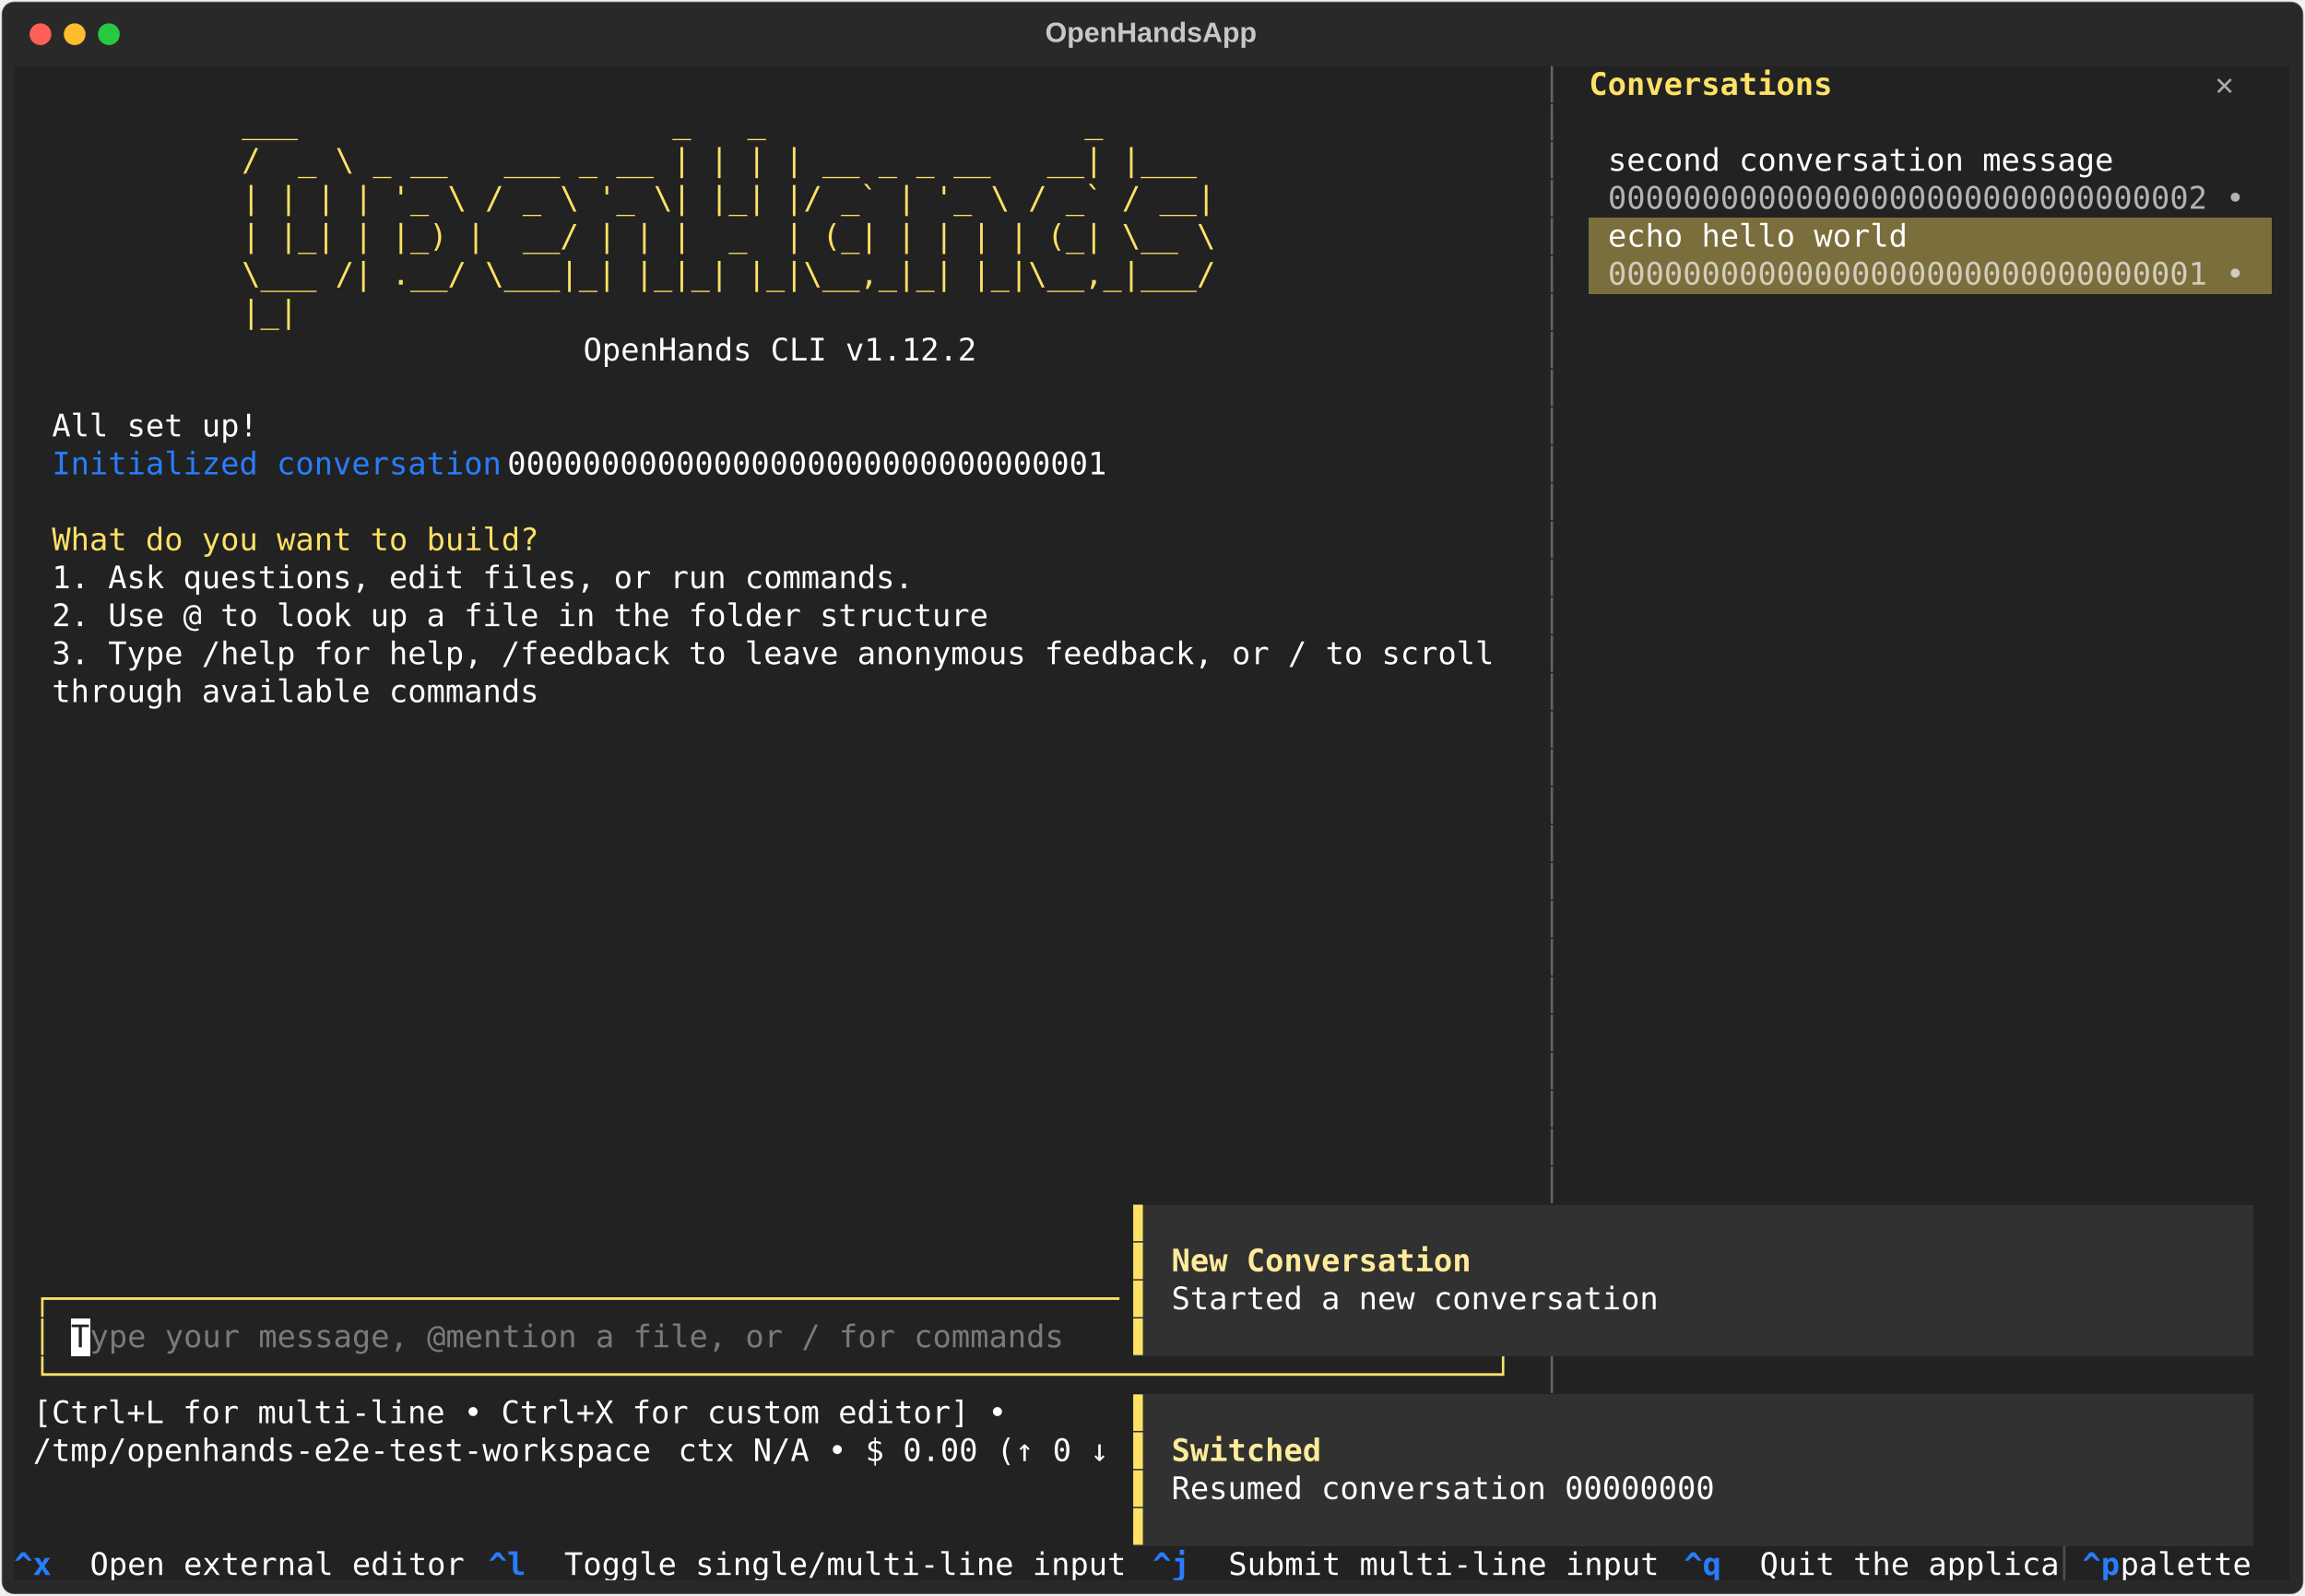
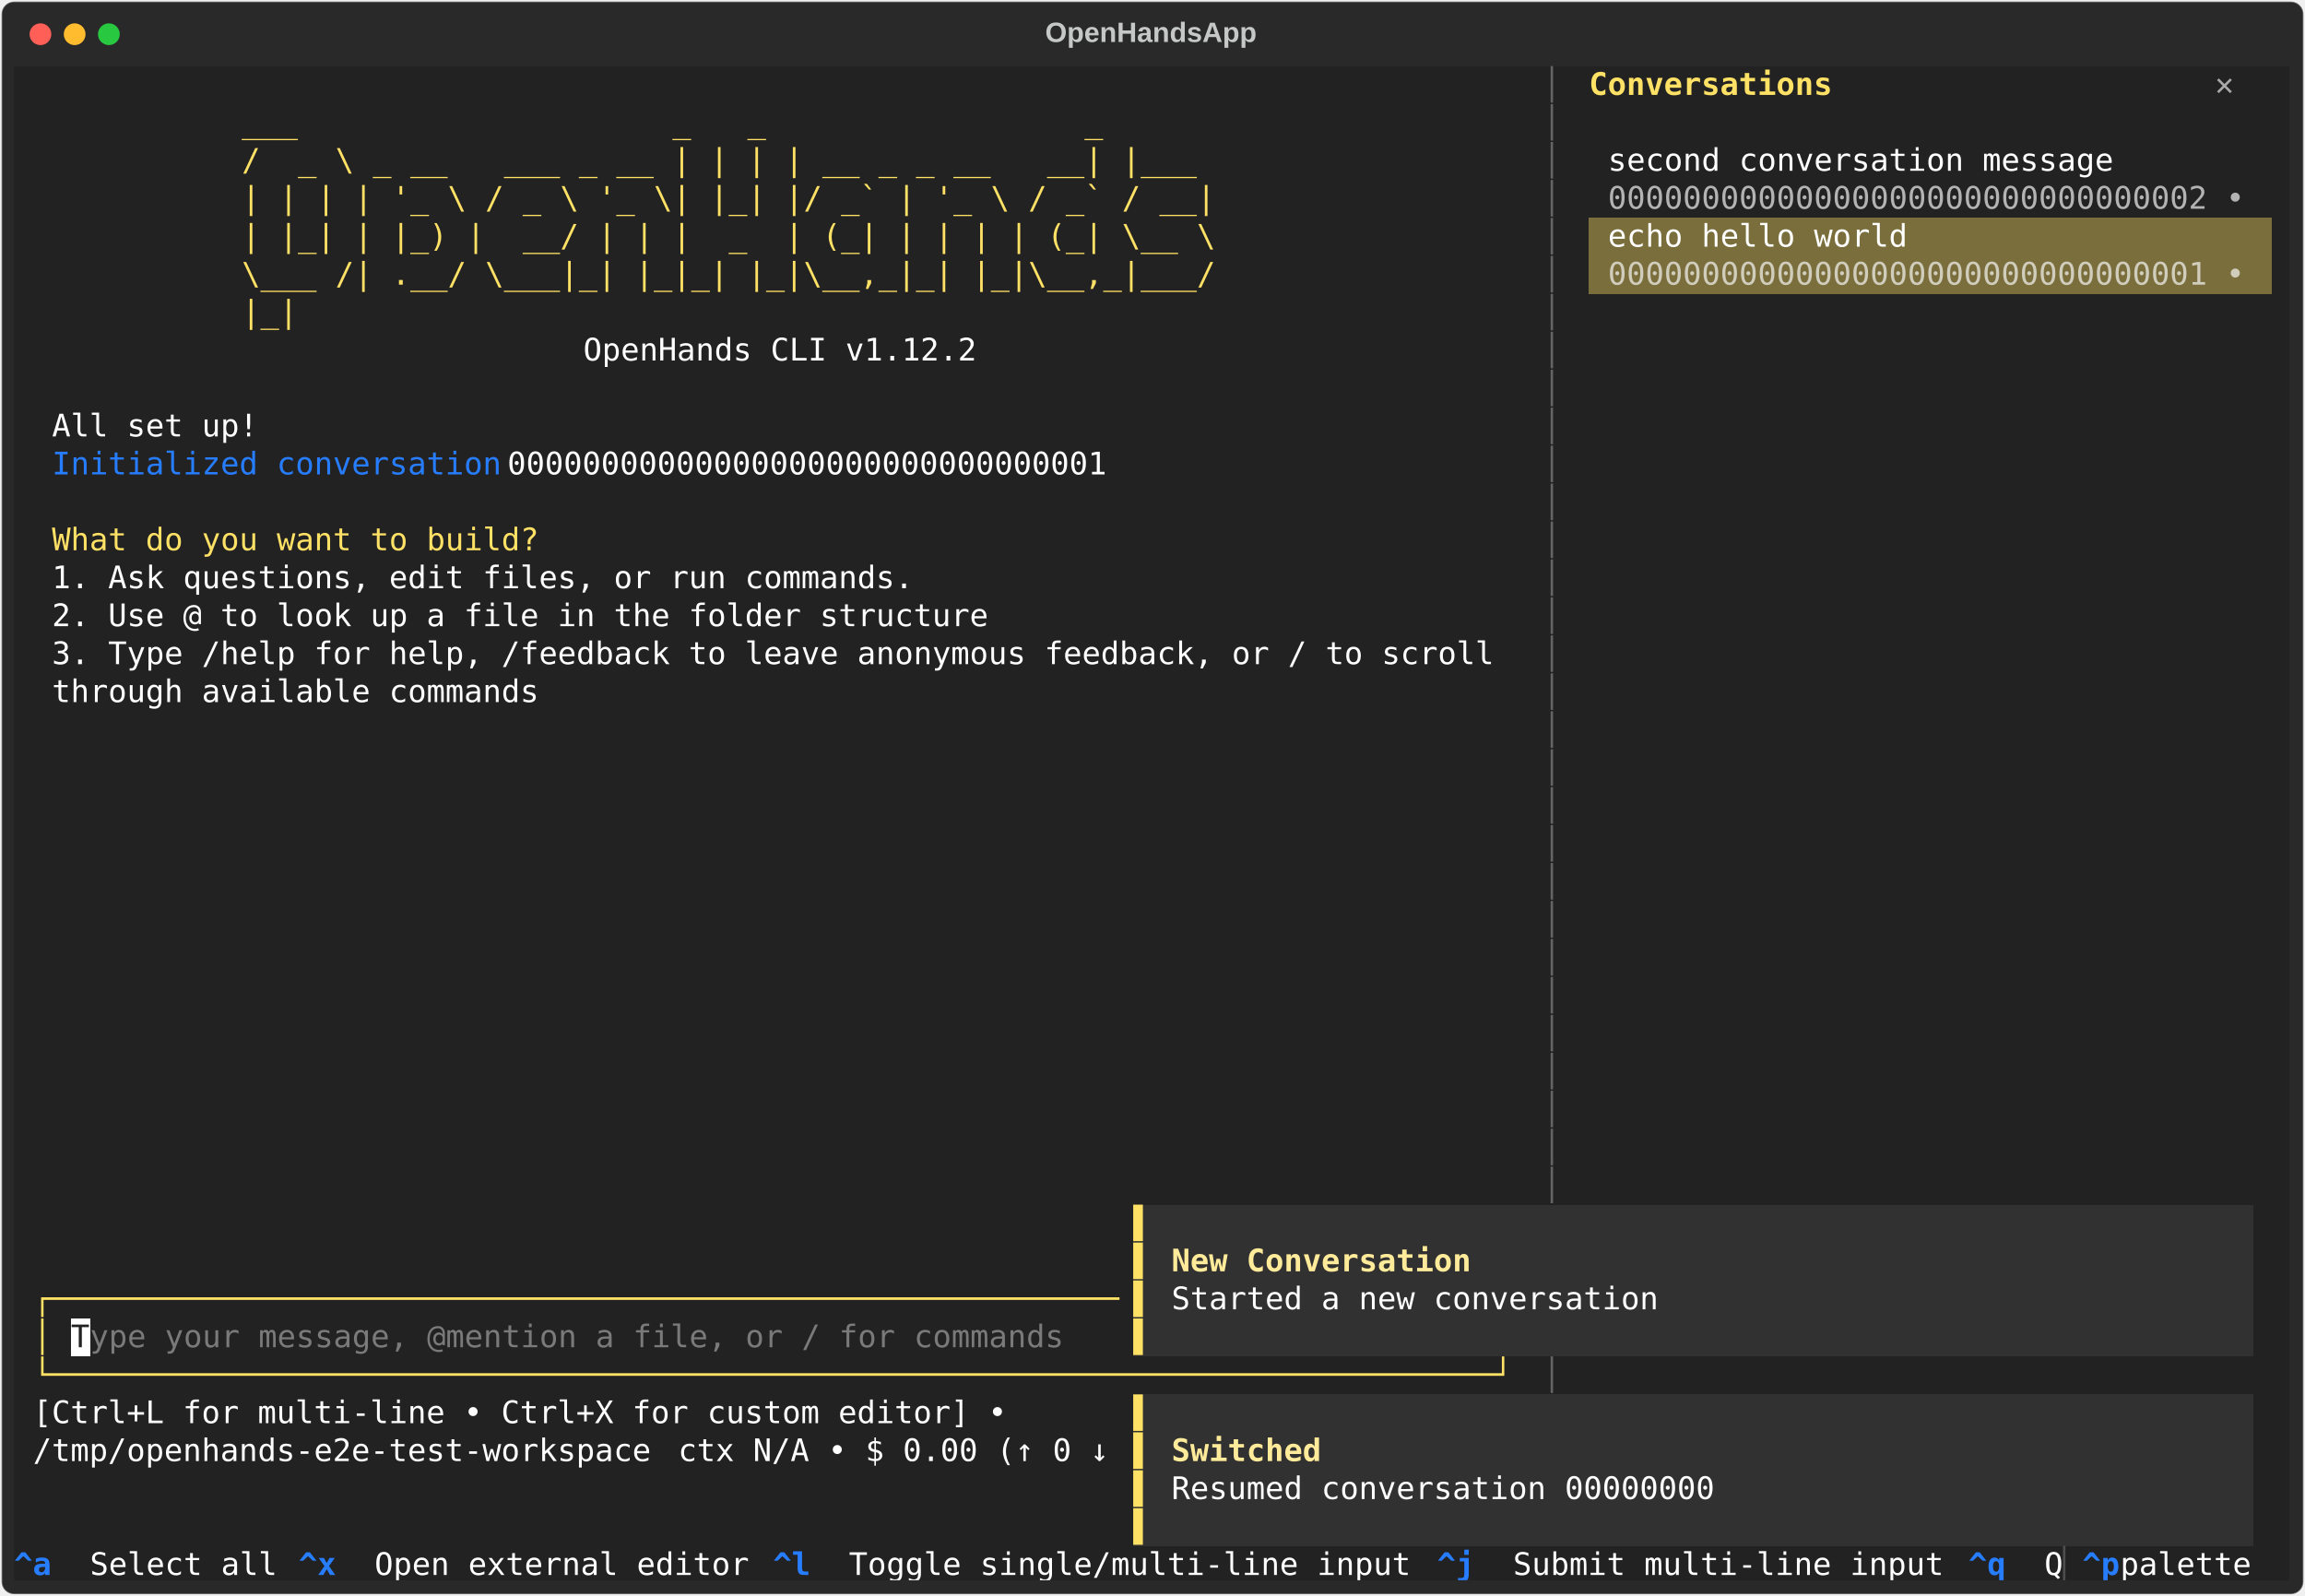
<svg xmlns="http://www.w3.org/2000/svg" class="rich-terminal" viewBox="0 0 1482 1026.0">
  <style>

    @font-face {
        font-family: "Fira Code";
        src: local("FiraCode-Regular"),
                url("https://cdnjs.cloudflare.com/ajax/libs/firacode/6.2.0/woff2/FiraCode-Regular.woff2") format("woff2"),
                url("https://cdnjs.cloudflare.com/ajax/libs/firacode/6.2.0/woff/FiraCode-Regular.woff") format("woff");
        font-style: normal;
        font-weight: 400;
    }
    @font-face {
        font-family: "Fira Code";
        src: local("FiraCode-Bold"),
                url("https://cdnjs.cloudflare.com/ajax/libs/firacode/6.2.0/woff2/FiraCode-Bold.woff2") format("woff2"),
                url("https://cdnjs.cloudflare.com/ajax/libs/firacode/6.2.0/woff/FiraCode-Bold.woff") format("woff");
        font-style: bold;
        font-weight: 700;
    }

    .terminal-matrix {
        font-family: Fira Code, monospace;
        font-size: 20px;
        line-height: 24.4px;
        font-variant-east-asian: full-width;
    }

    .terminal-title {
        font-size: 18px;
        font-weight: bold;
        font-family: arial;
    }

    .terminal-r1 { fill: #c5c8c6 }
.terminal-r2 { fill: #646464 }
.terminal-r3 { fill: #fee165;font-weight: bold }
.terminal-r4 { fill: #aaaaaa;font-weight: bold }
.terminal-r5 { fill: #ffe165 }
.terminal-r6 { fill: #ffffff }
.terminal-r7 { fill: #b3b3b3 }
.terminal-r8 { fill: #d1cdbc }
.terminal-r9 { fill: #277dff }
.terminal-r10 { fill: #fee165 }
.terminal-r11 { fill: #ffeb99;font-weight: bold }
.terminal-r12 { fill: #222222 }
.terminal-r13 { fill: #7a7a7a }
.terminal-r14 { fill: #277dff;font-weight: bold }
.terminal-r15 { fill: #4e4e4e }
    </style>
  <defs>
    <clipPath id="terminal-clip-terminal">
      <rect x="0" y="0" width="1463.0" height="975.0" />
    </clipPath>
    <clipPath id="terminal-line-0">
      <rect x="0" y="1.5" width="1464" height="24.65" />
    </clipPath>
    <clipPath id="terminal-line-1">
      <rect x="0" y="25.9" width="1464" height="24.65" />
    </clipPath>
    <clipPath id="terminal-line-2">
      <rect x="0" y="50.3" width="1464" height="24.65" />
    </clipPath>
    <clipPath id="terminal-line-3">
      <rect x="0" y="74.7" width="1464" height="24.65" />
    </clipPath>
    <clipPath id="terminal-line-4">
      <rect x="0" y="99.1" width="1464" height="24.65" />
    </clipPath>
    <clipPath id="terminal-line-5">
      <rect x="0" y="123.5" width="1464" height="24.65" />
    </clipPath>
    <clipPath id="terminal-line-6">
      <rect x="0" y="147.9" width="1464" height="24.65" />
    </clipPath>
    <clipPath id="terminal-line-7">
      <rect x="0" y="172.3" width="1464" height="24.65" />
    </clipPath>
    <clipPath id="terminal-line-8">
      <rect x="0" y="196.7" width="1464" height="24.65" />
    </clipPath>
    <clipPath id="terminal-line-9">
      <rect x="0" y="221.1" width="1464" height="24.65" />
    </clipPath>
    <clipPath id="terminal-line-10">
      <rect x="0" y="245.5" width="1464" height="24.65" />
    </clipPath>
    <clipPath id="terminal-line-11">
      <rect x="0" y="269.9" width="1464" height="24.65" />
    </clipPath>
    <clipPath id="terminal-line-12">
      <rect x="0" y="294.3" width="1464" height="24.65" />
    </clipPath>
    <clipPath id="terminal-line-13">
      <rect x="0" y="318.7" width="1464" height="24.65" />
    </clipPath>
    <clipPath id="terminal-line-14">
      <rect x="0" y="343.1" width="1464" height="24.65" />
    </clipPath>
    <clipPath id="terminal-line-15">
      <rect x="0" y="367.5" width="1464" height="24.65" />
    </clipPath>
    <clipPath id="terminal-line-16">
      <rect x="0" y="391.9" width="1464" height="24.65" />
    </clipPath>
    <clipPath id="terminal-line-17">
      <rect x="0" y="416.3" width="1464" height="24.65" />
    </clipPath>
    <clipPath id="terminal-line-18">
      <rect x="0" y="440.7" width="1464" height="24.65" />
    </clipPath>
    <clipPath id="terminal-line-19">
      <rect x="0" y="465.1" width="1464" height="24.65" />
    </clipPath>
    <clipPath id="terminal-line-20">
      <rect x="0" y="489.5" width="1464" height="24.65" />
    </clipPath>
    <clipPath id="terminal-line-21">
      <rect x="0" y="513.9" width="1464" height="24.65" />
    </clipPath>
    <clipPath id="terminal-line-22">
      <rect x="0" y="538.3" width="1464" height="24.65" />
    </clipPath>
    <clipPath id="terminal-line-23">
      <rect x="0" y="562.7" width="1464" height="24.65" />
    </clipPath>
    <clipPath id="terminal-line-24">
      <rect x="0" y="587.1" width="1464" height="24.65" />
    </clipPath>
    <clipPath id="terminal-line-25">
      <rect x="0" y="611.5" width="1464" height="24.65" />
    </clipPath>
    <clipPath id="terminal-line-26">
      <rect x="0" y="635.9" width="1464" height="24.65" />
    </clipPath>
    <clipPath id="terminal-line-27">
      <rect x="0" y="660.3" width="1464" height="24.65" />
    </clipPath>
    <clipPath id="terminal-line-28">
      <rect x="0" y="684.7" width="1464" height="24.65" />
    </clipPath>
    <clipPath id="terminal-line-29">
      <rect x="0" y="709.1" width="1464" height="24.65" />
    </clipPath>
    <clipPath id="terminal-line-30">
      <rect x="0" y="733.5" width="1464" height="24.65" />
    </clipPath>
    <clipPath id="terminal-line-31">
      <rect x="0" y="757.9" width="1464" height="24.65" />
    </clipPath>
    <clipPath id="terminal-line-32">
      <rect x="0" y="782.3" width="1464" height="24.65" />
    </clipPath>
    <clipPath id="terminal-line-33">
      <rect x="0" y="806.7" width="1464" height="24.65" />
    </clipPath>
    <clipPath id="terminal-line-34">
      <rect x="0" y="831.1" width="1464" height="24.65" />
    </clipPath>
    <clipPath id="terminal-line-35">
      <rect x="0" y="855.5" width="1464" height="24.65" />
    </clipPath>
    <clipPath id="terminal-line-36">
      <rect x="0" y="879.9" width="1464" height="24.65" />
    </clipPath>
    <clipPath id="terminal-line-37">
      <rect x="0" y="904.3" width="1464" height="24.65" />
    </clipPath>
    <clipPath id="terminal-line-38">
      <rect x="0" y="928.7" width="1464" height="24.65" />
    </clipPath>
  </defs>
  <rect fill="#292929" stroke="rgba(255,255,255,0.35)" stroke-width="1" x="1" y="1" width="1480" height="1024" rx="8" />
  <text class="terminal-title" fill="#c5c8c6" text-anchor="middle" x="740" y="27">OpenHandsApp</text>
  <g transform="translate(26,22)">
    <circle cx="0" cy="0" r="7" fill="#ff5f57" />
    <circle cx="22" cy="0" r="7" fill="#febc2e" />
    <circle cx="44" cy="0" r="7" fill="#28c840" />
  </g>
  <g transform="translate(9, 41)" clip-path="url(#terminal-clip-terminal)">
    <rect fill="#222222" x="0" y="1.5" width="988.2" height="24.65" shape-rendering="crispEdges" />
    <rect fill="#222222" x="988.2" y="1.5" width="12.2" height="24.65" shape-rendering="crispEdges" />
    <rect fill="#222222" x="1000.4" y="1.5" width="12.2" height="24.65" shape-rendering="crispEdges" />
    <rect fill="#222222" x="1012.6" y="1.5" width="158.6" height="24.65" shape-rendering="crispEdges" />
    <rect fill="#222222" x="1171.2" y="1.5" width="244" height="24.65" shape-rendering="crispEdges" />
    <rect fill="#222222" x="1415.2" y="1.5" width="36.6" height="24.65" shape-rendering="crispEdges" />
    <rect fill="#222222" x="1451.8" y="1.5" width="12.2" height="24.65" shape-rendering="crispEdges" />
    <rect fill="#222222" x="0" y="25.9" width="146.4" height="24.65" shape-rendering="crispEdges" />
    <rect fill="#222222" x="146.4" y="25.9" width="695.4" height="24.65" shape-rendering="crispEdges" />
    <rect fill="#222222" x="841.8" y="25.9" width="146.4" height="24.65" shape-rendering="crispEdges" />
    <rect fill="#222222" x="988.2" y="25.9" width="12.2" height="24.65" shape-rendering="crispEdges" />
    <rect fill="#222222" x="1000.4" y="25.9" width="463.6" height="24.65" shape-rendering="crispEdges" />
    <rect fill="#222222" x="0" y="50.3" width="146.4" height="24.65" shape-rendering="crispEdges" />
    <rect fill="#222222" x="146.4" y="50.3" width="695.4" height="24.65" shape-rendering="crispEdges" />
    <rect fill="#222222" x="841.8" y="50.3" width="146.4" height="24.65" shape-rendering="crispEdges" />
    <rect fill="#222222" x="988.2" y="50.3" width="12.2" height="24.65" shape-rendering="crispEdges" />
    <rect fill="#222222" x="1000.4" y="50.3" width="24.4" height="24.65" shape-rendering="crispEdges" />
    <rect fill="#222222" x="1024.8" y="50.3" width="329.4" height="24.65" shape-rendering="crispEdges" />
    <rect fill="#222222" x="1354.2" y="50.3" width="109.8" height="24.65" shape-rendering="crispEdges" />
    <rect fill="#222222" x="0" y="74.7" width="146.4" height="24.65" shape-rendering="crispEdges" />
    <rect fill="#222222" x="146.4" y="74.7" width="695.4" height="24.65" shape-rendering="crispEdges" />
    <rect fill="#222222" x="841.8" y="74.7" width="146.4" height="24.65" shape-rendering="crispEdges" />
    <rect fill="#222222" x="988.2" y="74.7" width="12.2" height="24.65" shape-rendering="crispEdges" />
    <rect fill="#222222" x="1000.4" y="74.7" width="24.4" height="24.65" shape-rendering="crispEdges" />
    <rect fill="#222222" x="1024.8" y="74.7" width="414.8" height="24.65" shape-rendering="crispEdges" />
    <rect fill="#222222" x="1439.6" y="74.7" width="24.4" height="24.65" shape-rendering="crispEdges" />
    <rect fill="#222222" x="0" y="99.1" width="146.4" height="24.65" shape-rendering="crispEdges" />
    <rect fill="#222222" x="146.4" y="99.1" width="695.4" height="24.65" shape-rendering="crispEdges" />
    <rect fill="#222222" x="841.8" y="99.1" width="146.4" height="24.65" shape-rendering="crispEdges" />
    <rect fill="#222222" x="988.2" y="99.1" width="12.2" height="24.65" shape-rendering="crispEdges" />
    <rect fill="#222222" x="1000.4" y="99.1" width="12.2" height="24.65" shape-rendering="crispEdges" />
    <rect fill="#7a6e3c" x="1012.6" y="99.1" width="12.2" height="24.65" shape-rendering="crispEdges" />
    <rect fill="#7a6e3c" x="1024.8" y="99.1" width="195.2" height="24.65" shape-rendering="crispEdges" />
    <rect fill="#7a6e3c" x="1220" y="99.1" width="231.8" height="24.65" shape-rendering="crispEdges" />
    <rect fill="#222222" x="1451.8" y="99.1" width="12.2" height="24.65" shape-rendering="crispEdges" />
    <rect fill="#222222" x="0" y="123.5" width="146.4" height="24.65" shape-rendering="crispEdges" />
    <rect fill="#222222" x="146.4" y="123.5" width="695.4" height="24.65" shape-rendering="crispEdges" />
    <rect fill="#222222" x="841.8" y="123.5" width="146.4" height="24.65" shape-rendering="crispEdges" />
    <rect fill="#222222" x="988.2" y="123.5" width="12.2" height="24.65" shape-rendering="crispEdges" />
    <rect fill="#222222" x="1000.4" y="123.5" width="12.2" height="24.65" shape-rendering="crispEdges" />
    <rect fill="#7a6e3c" x="1012.6" y="123.5" width="12.2" height="24.65" shape-rendering="crispEdges" />
    <rect fill="#7a6e3c" x="1024.8" y="123.5" width="414.8" height="24.65" shape-rendering="crispEdges" />
    <rect fill="#7a6e3c" x="1439.6" y="123.5" width="12.2" height="24.65" shape-rendering="crispEdges" />
    <rect fill="#222222" x="1451.8" y="123.5" width="12.2" height="24.65" shape-rendering="crispEdges" />
    <rect fill="#222222" x="0" y="147.9" width="146.4" height="24.65" shape-rendering="crispEdges" />
    <rect fill="#222222" x="146.4" y="147.9" width="695.4" height="24.65" shape-rendering="crispEdges" />
    <rect fill="#222222" x="841.8" y="147.9" width="146.4" height="24.65" shape-rendering="crispEdges" />
    <rect fill="#222222" x="988.2" y="147.9" width="12.2" height="24.65" shape-rendering="crispEdges" />
    <rect fill="#222222" x="1000.4" y="147.9" width="463.6" height="24.65" shape-rendering="crispEdges" />
    <rect fill="#222222" x="0" y="172.3" width="366" height="24.65" shape-rendering="crispEdges" />
    <rect fill="#222222" x="366" y="172.3" width="256.2" height="24.65" shape-rendering="crispEdges" />
    <rect fill="#222222" x="622.2" y="172.3" width="366" height="24.65" shape-rendering="crispEdges" />
    <rect fill="#222222" x="988.2" y="172.3" width="12.2" height="24.65" shape-rendering="crispEdges" />
    <rect fill="#222222" x="1000.4" y="172.3" width="463.6" height="24.65" shape-rendering="crispEdges" />
    <rect fill="#222222" x="0" y="196.7" width="988.2" height="24.65" shape-rendering="crispEdges" />
    <rect fill="#222222" x="988.2" y="196.7" width="12.2" height="24.65" shape-rendering="crispEdges" />
    <rect fill="#222222" x="1000.4" y="196.7" width="463.6" height="24.65" shape-rendering="crispEdges" />
    <rect fill="#222222" x="0" y="221.1" width="24.4" height="24.65" shape-rendering="crispEdges" />
    <rect fill="#222222" x="24.4" y="221.1" width="134.2" height="24.65" shape-rendering="crispEdges" />
    <rect fill="#222222" x="158.6" y="221.1" width="829.6" height="24.65" shape-rendering="crispEdges" />
    <rect fill="#222222" x="988.2" y="221.1" width="12.2" height="24.65" shape-rendering="crispEdges" />
    <rect fill="#222222" x="1000.4" y="221.1" width="463.6" height="24.65" shape-rendering="crispEdges" />
    <rect fill="#222222" x="0" y="245.5" width="24.4" height="24.65" shape-rendering="crispEdges" />
    <rect fill="#222222" x="24.4" y="245.5" width="292.8" height="24.65" shape-rendering="crispEdges" />
    <rect fill="#222222" x="317.2" y="245.5" width="402.6" height="24.65" shape-rendering="crispEdges" />
    <rect fill="#222222" x="719.8" y="245.5" width="268.4" height="24.65" shape-rendering="crispEdges" />
    <rect fill="#222222" x="988.2" y="245.5" width="12.2" height="24.65" shape-rendering="crispEdges" />
    <rect fill="#222222" x="1000.4" y="245.5" width="463.6" height="24.65" shape-rendering="crispEdges" />
    <rect fill="#222222" x="0" y="269.9" width="988.2" height="24.65" shape-rendering="crispEdges" />
    <rect fill="#222222" x="988.2" y="269.9" width="12.2" height="24.65" shape-rendering="crispEdges" />
    <rect fill="#222222" x="1000.4" y="269.9" width="463.6" height="24.65" shape-rendering="crispEdges" />
    <rect fill="#222222" x="0" y="294.3" width="24.4" height="24.65" shape-rendering="crispEdges" />
    <rect fill="#222222" x="24.4" y="294.3" width="317.2" height="24.65" shape-rendering="crispEdges" />
    <rect fill="#222222" x="341.6" y="294.3" width="646.6" height="24.65" shape-rendering="crispEdges" />
    <rect fill="#222222" x="988.2" y="294.3" width="12.2" height="24.65" shape-rendering="crispEdges" />
    <rect fill="#222222" x="1000.4" y="294.3" width="463.6" height="24.65" shape-rendering="crispEdges" />
    <rect fill="#222222" x="0" y="318.7" width="24.4" height="24.65" shape-rendering="crispEdges" />
    <rect fill="#222222" x="24.4" y="318.7" width="561.2" height="24.65" shape-rendering="crispEdges" />
    <rect fill="#222222" x="585.6" y="318.7" width="402.6" height="24.65" shape-rendering="crispEdges" />
    <rect fill="#222222" x="988.2" y="318.7" width="12.2" height="24.65" shape-rendering="crispEdges" />
    <rect fill="#222222" x="1000.4" y="318.7" width="463.6" height="24.65" shape-rendering="crispEdges" />
    <rect fill="#222222" x="0" y="343.1" width="24.4" height="24.65" shape-rendering="crispEdges" />
    <rect fill="#222222" x="24.4" y="343.1" width="610" height="24.65" shape-rendering="crispEdges" />
    <rect fill="#222222" x="634.4" y="343.1" width="353.8" height="24.65" shape-rendering="crispEdges" />
    <rect fill="#222222" x="988.2" y="343.1" width="12.2" height="24.65" shape-rendering="crispEdges" />
    <rect fill="#222222" x="1000.4" y="343.1" width="463.6" height="24.65" shape-rendering="crispEdges" />
    <rect fill="#222222" x="0" y="367.5" width="24.4" height="24.65" shape-rendering="crispEdges" />
    <rect fill="#222222" x="24.4" y="367.5" width="939.4" height="24.65" shape-rendering="crispEdges" />
    <rect fill="#222222" x="963.8" y="367.5" width="24.4" height="24.65" shape-rendering="crispEdges" />
    <rect fill="#222222" x="988.2" y="367.5" width="12.2" height="24.65" shape-rendering="crispEdges" />
    <rect fill="#222222" x="1000.4" y="367.5" width="463.6" height="24.65" shape-rendering="crispEdges" />
    <rect fill="#222222" x="0" y="391.9" width="24.4" height="24.65" shape-rendering="crispEdges" />
    <rect fill="#222222" x="24.4" y="391.9" width="317.2" height="24.65" shape-rendering="crispEdges" />
    <rect fill="#222222" x="341.6" y="391.9" width="646.6" height="24.65" shape-rendering="crispEdges" />
    <rect fill="#222222" x="988.2" y="391.9" width="12.2" height="24.65" shape-rendering="crispEdges" />
    <rect fill="#222222" x="1000.4" y="391.9" width="463.6" height="24.65" shape-rendering="crispEdges" />
    <rect fill="#222222" x="0" y="416.3" width="988.2" height="24.65" shape-rendering="crispEdges" />
    <rect fill="#222222" x="988.2" y="416.3" width="12.2" height="24.65" shape-rendering="crispEdges" />
    <rect fill="#222222" x="1000.4" y="416.3" width="463.6" height="24.65" shape-rendering="crispEdges" />
    <rect fill="#222222" x="0" y="440.7" width="988.2" height="24.65" shape-rendering="crispEdges" />
    <rect fill="#222222" x="988.2" y="440.7" width="12.2" height="24.65" shape-rendering="crispEdges" />
    <rect fill="#222222" x="1000.4" y="440.7" width="463.6" height="24.65" shape-rendering="crispEdges" />
    <rect fill="#222222" x="0" y="465.1" width="988.2" height="24.65" shape-rendering="crispEdges" />
    <rect fill="#222222" x="988.2" y="465.1" width="12.2" height="24.65" shape-rendering="crispEdges" />
    <rect fill="#222222" x="1000.4" y="465.1" width="463.6" height="24.65" shape-rendering="crispEdges" />
    <rect fill="#222222" x="0" y="489.5" width="988.2" height="24.65" shape-rendering="crispEdges" />
    <rect fill="#222222" x="988.2" y="489.5" width="12.2" height="24.65" shape-rendering="crispEdges" />
    <rect fill="#222222" x="1000.4" y="489.5" width="463.6" height="24.65" shape-rendering="crispEdges" />
    <rect fill="#222222" x="0" y="513.9" width="988.2" height="24.65" shape-rendering="crispEdges" />
    <rect fill="#222222" x="988.2" y="513.9" width="12.2" height="24.65" shape-rendering="crispEdges" />
    <rect fill="#222222" x="1000.4" y="513.9" width="463.6" height="24.65" shape-rendering="crispEdges" />
    <rect fill="#222222" x="0" y="538.3" width="988.2" height="24.65" shape-rendering="crispEdges" />
    <rect fill="#222222" x="988.2" y="538.3" width="12.2" height="24.65" shape-rendering="crispEdges" />
    <rect fill="#222222" x="1000.4" y="538.3" width="463.6" height="24.65" shape-rendering="crispEdges" />
    <rect fill="#222222" x="0" y="562.7" width="988.2" height="24.65" shape-rendering="crispEdges" />
    <rect fill="#222222" x="988.2" y="562.7" width="12.2" height="24.65" shape-rendering="crispEdges" />
    <rect fill="#222222" x="1000.4" y="562.7" width="463.6" height="24.65" shape-rendering="crispEdges" />
    <rect fill="#222222" x="0" y="587.1" width="988.2" height="24.65" shape-rendering="crispEdges" />
    <rect fill="#222222" x="988.2" y="587.1" width="12.2" height="24.65" shape-rendering="crispEdges" />
    <rect fill="#222222" x="1000.4" y="587.1" width="463.6" height="24.65" shape-rendering="crispEdges" />
    <rect fill="#222222" x="0" y="611.5" width="988.2" height="24.65" shape-rendering="crispEdges" />
    <rect fill="#222222" x="988.2" y="611.5" width="12.2" height="24.65" shape-rendering="crispEdges" />
    <rect fill="#222222" x="1000.4" y="611.5" width="463.6" height="24.65" shape-rendering="crispEdges" />
    <rect fill="#222222" x="0" y="635.9" width="988.2" height="24.65" shape-rendering="crispEdges" />
    <rect fill="#222222" x="988.2" y="635.9" width="12.2" height="24.65" shape-rendering="crispEdges" />
    <rect fill="#222222" x="1000.4" y="635.9" width="463.6" height="24.65" shape-rendering="crispEdges" />
    <rect fill="#222222" x="0" y="660.3" width="988.2" height="24.65" shape-rendering="crispEdges" />
    <rect fill="#222222" x="988.2" y="660.3" width="12.2" height="24.65" shape-rendering="crispEdges" />
    <rect fill="#222222" x="1000.4" y="660.3" width="463.6" height="24.65" shape-rendering="crispEdges" />
    <rect fill="#222222" x="0" y="684.7" width="988.2" height="24.65" shape-rendering="crispEdges" />
    <rect fill="#222222" x="988.2" y="684.7" width="12.2" height="24.65" shape-rendering="crispEdges" />
    <rect fill="#222222" x="1000.4" y="684.7" width="463.6" height="24.65" shape-rendering="crispEdges" />
    <rect fill="#222222" x="0" y="709.1" width="988.2" height="24.65" shape-rendering="crispEdges" />
    <rect fill="#222222" x="988.2" y="709.1" width="12.2" height="24.65" shape-rendering="crispEdges" />
    <rect fill="#222222" x="1000.4" y="709.1" width="463.6" height="24.65" shape-rendering="crispEdges" />
    <rect fill="#222222" x="0" y="733.5" width="719.8" height="24.65" shape-rendering="crispEdges" />
    <rect fill="#313131" x="719.8" y="733.5" width="12.2" height="24.65" shape-rendering="crispEdges" />
    <rect fill="#313131" x="732" y="733.5" width="707.6" height="24.65" shape-rendering="crispEdges" />
    <rect fill="#222222" x="1439.6" y="733.5" width="24.4" height="24.65" shape-rendering="crispEdges" />
    <rect fill="#222222" x="0" y="757.9" width="12.2" height="24.65" shape-rendering="crispEdges" />
    <rect fill="#222222" x="12.2" y="757.9" width="12.2" height="24.65" shape-rendering="crispEdges" />
    <rect fill="#222222" x="24.4" y="757.9" width="695.4" height="24.65" shape-rendering="crispEdges" />
    <rect fill="#313131" x="719.8" y="757.9" width="12.2" height="24.65" shape-rendering="crispEdges" />
    <rect fill="#313131" x="732" y="757.9" width="12.2" height="24.65" shape-rendering="crispEdges" />
    <rect fill="#313131" x="744.2" y="757.9" width="195.2" height="24.65" shape-rendering="crispEdges" />
    <rect fill="#313131" x="939.4" y="757.9" width="500.2" height="24.65" shape-rendering="crispEdges" />
    <rect fill="#222222" x="1439.6" y="757.9" width="24.4" height="24.65" shape-rendering="crispEdges" />
    <rect fill="#222222" x="0" y="782.3" width="12.2" height="24.65" shape-rendering="crispEdges" />
    <rect fill="#222222" x="12.2" y="782.3" width="707.6" height="24.65" shape-rendering="crispEdges" />
    <rect fill="#313131" x="719.8" y="782.3" width="12.2" height="24.65" shape-rendering="crispEdges" />
    <rect fill="#313131" x="732" y="782.3" width="12.2" height="24.65" shape-rendering="crispEdges" />
    <rect fill="#313131" x="744.2" y="782.3" width="317.2" height="24.65" shape-rendering="crispEdges" />
    <rect fill="#313131" x="1061.4" y="782.3" width="378.2" height="24.65" shape-rendering="crispEdges" />
    <rect fill="#222222" x="1439.6" y="782.3" width="24.4" height="24.65" shape-rendering="crispEdges" />
    <rect fill="#222222" x="0" y="806.7" width="12.2" height="24.65" shape-rendering="crispEdges" />
    <rect fill="#222222" x="12.2" y="806.7" width="12.2" height="24.65" shape-rendering="crispEdges" />
    <rect fill="#222222" x="24.4" y="806.7" width="12.2" height="24.65" shape-rendering="crispEdges" />
    <rect fill="#ffffff" x="36.6" y="806.7" width="12.2" height="24.65" shape-rendering="crispEdges" />
    <rect fill="#222222" x="48.8" y="806.7" width="634.4" height="24.65" shape-rendering="crispEdges" />
    <rect fill="#222222" x="683.2" y="806.7" width="36.6" height="24.65" shape-rendering="crispEdges" />
    <rect fill="#313131" x="719.8" y="806.7" width="12.2" height="24.65" shape-rendering="crispEdges" />
    <rect fill="#313131" x="732" y="806.7" width="707.6" height="24.65" shape-rendering="crispEdges" />
    <rect fill="#222222" x="1439.6" y="806.7" width="24.4" height="24.65" shape-rendering="crispEdges" />
    <rect fill="#222222" x="0" y="831.1" width="12.2" height="24.65" shape-rendering="crispEdges" />
    <rect fill="#222222" x="12.2" y="831.1" width="963.8" height="24.65" shape-rendering="crispEdges" />
    <rect fill="#222222" x="976" y="831.1" width="12.2" height="24.65" shape-rendering="crispEdges" />
    <rect fill="#222222" x="988.2" y="831.1" width="12.2" height="24.65" shape-rendering="crispEdges" />
    <rect fill="#222222" x="1000.4" y="831.1" width="463.6" height="24.65" shape-rendering="crispEdges" />
    <rect fill="#222222" x="0" y="855.5" width="12.2" height="24.65" shape-rendering="crispEdges" />
    <rect fill="#222222" x="12.2" y="855.5" width="634.4" height="24.65" shape-rendering="crispEdges" />
    <rect fill="#222222" x="646.6" y="855.5" width="73.2" height="24.65" shape-rendering="crispEdges" />
    <rect fill="#313131" x="719.8" y="855.5" width="12.2" height="24.65" shape-rendering="crispEdges" />
    <rect fill="#313131" x="732" y="855.5" width="707.6" height="24.65" shape-rendering="crispEdges" />
    <rect fill="#222222" x="1439.6" y="855.5" width="24.4" height="24.65" shape-rendering="crispEdges" />
    <rect fill="#222222" x="0" y="879.9" width="12.2" height="24.65" shape-rendering="crispEdges" />
    <rect fill="#222222" x="12.2" y="879.9" width="414.8" height="24.65" shape-rendering="crispEdges" />
    <rect fill="#222222" x="427" y="879.9" width="292.8" height="24.65" shape-rendering="crispEdges" />
    <rect fill="#313131" x="719.8" y="879.9" width="12.2" height="24.65" shape-rendering="crispEdges" />
    <rect fill="#313131" x="732" y="879.9" width="12.2" height="24.65" shape-rendering="crispEdges" />
    <rect fill="#313131" x="744.2" y="879.9" width="97.6" height="24.65" shape-rendering="crispEdges" />
    <rect fill="#313131" x="841.8" y="879.9" width="597.8" height="24.65" shape-rendering="crispEdges" />
    <rect fill="#222222" x="1439.6" y="879.9" width="24.4" height="24.65" shape-rendering="crispEdges" />
    <rect fill="#222222" x="0" y="904.3" width="719.8" height="24.65" shape-rendering="crispEdges" />
    <rect fill="#313131" x="719.8" y="904.3" width="12.2" height="24.65" shape-rendering="crispEdges" />
    <rect fill="#313131" x="732" y="904.3" width="12.2" height="24.65" shape-rendering="crispEdges" />
    <rect fill="#313131" x="744.2" y="904.3" width="353.8" height="24.65" shape-rendering="crispEdges" />
    <rect fill="#313131" x="1098" y="904.3" width="341.6" height="24.65" shape-rendering="crispEdges" />
    <rect fill="#222222" x="1439.6" y="904.3" width="24.4" height="24.65" shape-rendering="crispEdges" />
    <rect fill="#222222" x="0" y="928.7" width="719.8" height="24.65" shape-rendering="crispEdges" />
    <rect fill="#313131" x="719.8" y="928.7" width="12.2" height="24.65" shape-rendering="crispEdges" />
    <rect fill="#313131" x="732" y="928.7" width="707.6" height="24.65" shape-rendering="crispEdges" />
    <rect fill="#222222" x="1439.6" y="928.7" width="24.4" height="24.65" shape-rendering="crispEdges" />
    <rect fill="#222222" x="0" y="953.1" width="48.8" height="24.65" shape-rendering="crispEdges" />
-     <rect fill="#222222" x="48.8" y="953.1" width="256.2" height="24.65" shape-rendering="crispEdges" />
-     <rect fill="#222222" x="305" y="953.1" width="48.8" height="24.65" shape-rendering="crispEdges" />
-     <rect fill="#222222" x="353.8" y="953.1" width="378.2" height="24.65" shape-rendering="crispEdges" />
-     <rect fill="#222222" x="732" y="953.1" width="48.8" height="24.65" shape-rendering="crispEdges" />
-     <rect fill="#222222" x="780.8" y="953.1" width="292.8" height="24.65" shape-rendering="crispEdges" />
-     <rect fill="#222222" x="1073.6" y="953.1" width="48.8" height="24.65" shape-rendering="crispEdges" />
-     <rect fill="#222222" x="1122.4" y="953.1" width="195.2" height="24.65" shape-rendering="crispEdges" />
+     <rect fill="#222222" x="48.8" y="953.1" width="134.2" height="24.65" shape-rendering="crispEdges" />
+     <rect fill="#222222" x="183" y="953.1" width="48.8" height="24.65" shape-rendering="crispEdges" />
+     <rect fill="#222222" x="231.8" y="953.1" width="256.2" height="24.65" shape-rendering="crispEdges" />
+     <rect fill="#222222" x="488" y="953.1" width="48.8" height="24.65" shape-rendering="crispEdges" />
+     <rect fill="#222222" x="536.8" y="953.1" width="378.2" height="24.65" shape-rendering="crispEdges" />
+     <rect fill="#222222" x="915" y="953.1" width="48.8" height="24.65" shape-rendering="crispEdges" />
+     <rect fill="#222222" x="963.8" y="953.1" width="292.8" height="24.65" shape-rendering="crispEdges" />
+     <rect fill="#222222" x="1256.6" y="953.1" width="48.8" height="24.65" shape-rendering="crispEdges" />
+     <rect fill="#222222" x="1305.4" y="953.1" width="12.2" height="24.65" shape-rendering="crispEdges" />
    <rect fill="#222222" x="1317.6" y="953.1" width="12.2" height="24.65" shape-rendering="crispEdges" />
    <rect fill="#222222" x="1329.8" y="953.1" width="24.4" height="24.65" shape-rendering="crispEdges" />
    <rect fill="#222222" x="1354.2" y="953.1" width="97.6" height="24.65" shape-rendering="crispEdges" />
    <rect fill="#222222" x="1451.8" y="953.1" width="12.2" height="24.65" shape-rendering="crispEdges" />
    <g class="terminal-matrix">
      <text class="terminal-r2" x="988.2" y="20" textLength="12.2" clip-path="url(#terminal-line-0)">▏</text>
      <text class="terminal-r3" x="1012.6" y="20" textLength="158.6" clip-path="url(#terminal-line-0)">Conversations</text>
      <text class="terminal-r4" x="1415.2" y="20" textLength="36.6" clip-path="url(#terminal-line-0)"> ✕ </text>
      <text class="terminal-r1" x="1464" y="20" textLength="12.2" clip-path="url(#terminal-line-0)">
</text>
      <text class="terminal-r5" x="146.4" y="44.4" textLength="695.4" clip-path="url(#terminal-line-1)">     ___                    _   _                 _      </text>
      <text class="terminal-r2" x="988.2" y="44.4" textLength="12.2" clip-path="url(#terminal-line-1)">▏</text>
      <text class="terminal-r1" x="1464" y="44.4" textLength="12.2" clip-path="url(#terminal-line-1)">
</text>
      <text class="terminal-r5" x="146.4" y="68.8" textLength="695.4" clip-path="url(#terminal-line-2)">    /  _ \ _ __   ___ _ __ | | | | __ _ _ __   __| |___  </text>
      <text class="terminal-r2" x="988.2" y="68.8" textLength="12.2" clip-path="url(#terminal-line-2)">▏</text>
      <text class="terminal-r6" x="1024.8" y="68.8" textLength="329.4" clip-path="url(#terminal-line-2)">second conversation message</text>
      <text class="terminal-r1" x="1464" y="68.8" textLength="12.2" clip-path="url(#terminal-line-2)">
</text>
      <text class="terminal-r5" x="146.4" y="93.2" textLength="695.4" clip-path="url(#terminal-line-3)">    | | | | '_ \ / _ \ '_ \| |_| |/ _` | '_ \ / _` / __| </text>
      <text class="terminal-r2" x="988.2" y="93.2" textLength="12.2" clip-path="url(#terminal-line-3)">▏</text>
      <text class="terminal-r7" x="1024.8" y="93.2" textLength="414.8" clip-path="url(#terminal-line-3)">00000000000000000000000000000002 •</text>
      <text class="terminal-r1" x="1464" y="93.2" textLength="12.2" clip-path="url(#terminal-line-3)">
</text>
      <text class="terminal-r5" x="146.4" y="117.6" textLength="695.4" clip-path="url(#terminal-line-4)">    | |_| | |_) |  __/ | | |  _  | (_| | | | | (_| \__ \ </text>
      <text class="terminal-r2" x="988.2" y="117.6" textLength="12.2" clip-path="url(#terminal-line-4)">▏</text>
      <text class="terminal-r6" x="1024.8" y="117.6" textLength="195.2" clip-path="url(#terminal-line-4)">echo hello world</text>
      <text class="terminal-r1" x="1464" y="117.6" textLength="12.2" clip-path="url(#terminal-line-4)">
</text>
      <text class="terminal-r5" x="146.4" y="142" textLength="695.4" clip-path="url(#terminal-line-5)">    \___ /| .__/ \___|_| |_|_| |_|\__,_|_| |_|\__,_|___/ </text>
      <text class="terminal-r2" x="988.2" y="142" textLength="12.2" clip-path="url(#terminal-line-5)">▏</text>
      <text class="terminal-r8" x="1024.8" y="142" textLength="414.8" clip-path="url(#terminal-line-5)">00000000000000000000000000000001 •</text>
      <text class="terminal-r1" x="1464" y="142" textLength="12.2" clip-path="url(#terminal-line-5)">
</text>
      <text class="terminal-r5" x="146.4" y="166.4" textLength="695.4" clip-path="url(#terminal-line-6)">          |_|                                            </text>
      <text class="terminal-r2" x="988.2" y="166.4" textLength="12.2" clip-path="url(#terminal-line-6)">▏</text>
      <text class="terminal-r1" x="1464" y="166.4" textLength="12.2" clip-path="url(#terminal-line-6)">
</text>
      <text class="terminal-r6" x="366" y="190.8" textLength="256.2" clip-path="url(#terminal-line-7)">OpenHands CLI v1.12.2</text>
      <text class="terminal-r2" x="988.2" y="190.8" textLength="12.2" clip-path="url(#terminal-line-7)">▏</text>
      <text class="terminal-r1" x="1464" y="190.8" textLength="12.2" clip-path="url(#terminal-line-7)">
</text>
      <text class="terminal-r2" x="988.2" y="215.2" textLength="12.2" clip-path="url(#terminal-line-8)">▏</text>
      <text class="terminal-r1" x="1464" y="215.2" textLength="12.2" clip-path="url(#terminal-line-8)">
</text>
      <text class="terminal-r6" x="24.4" y="239.6" textLength="134.2" clip-path="url(#terminal-line-9)">All set up!</text>
      <text class="terminal-r2" x="988.2" y="239.6" textLength="12.2" clip-path="url(#terminal-line-9)">▏</text>
      <text class="terminal-r1" x="1464" y="239.6" textLength="12.2" clip-path="url(#terminal-line-9)">
</text>
      <text class="terminal-r9" x="24.4" y="264" textLength="292.8" clip-path="url(#terminal-line-10)">Initialized conversation</text>
      <text class="terminal-r6" x="317.2" y="264" textLength="402.6" clip-path="url(#terminal-line-10)"> 00000000000000000000000000000001</text>
      <text class="terminal-r2" x="988.2" y="264" textLength="12.2" clip-path="url(#terminal-line-10)">▏</text>
      <text class="terminal-r1" x="1464" y="264" textLength="12.2" clip-path="url(#terminal-line-10)">
</text>
      <text class="terminal-r2" x="988.2" y="288.4" textLength="12.2" clip-path="url(#terminal-line-11)">▏</text>
      <text class="terminal-r1" x="1464" y="288.4" textLength="12.2" clip-path="url(#terminal-line-11)">
</text>
      <text class="terminal-r5" x="24.4" y="312.8" textLength="317.2" clip-path="url(#terminal-line-12)">What do you want to build?</text>
      <text class="terminal-r2" x="988.2" y="312.8" textLength="12.2" clip-path="url(#terminal-line-12)">▏</text>
      <text class="terminal-r1" x="1464" y="312.8" textLength="12.2" clip-path="url(#terminal-line-12)">
</text>
      <text class="terminal-r6" x="24.4" y="337.2" textLength="561.2" clip-path="url(#terminal-line-13)">1. Ask questions, edit files, or run commands.</text>
      <text class="terminal-r2" x="988.2" y="337.2" textLength="12.2" clip-path="url(#terminal-line-13)">▏</text>
      <text class="terminal-r1" x="1464" y="337.2" textLength="12.2" clip-path="url(#terminal-line-13)">
</text>
      <text class="terminal-r6" x="24.4" y="361.6" textLength="610" clip-path="url(#terminal-line-14)">2. Use @ to look up a file in the folder structure</text>
      <text class="terminal-r2" x="988.2" y="361.6" textLength="12.2" clip-path="url(#terminal-line-14)">▏</text>
      <text class="terminal-r1" x="1464" y="361.6" textLength="12.2" clip-path="url(#terminal-line-14)">
</text>
      <text class="terminal-r6" x="24.4" y="386" textLength="939.4" clip-path="url(#terminal-line-15)">3. Type /help for help, /feedback to leave anonymous feedback, or / to scroll</text>
      <text class="terminal-r2" x="988.2" y="386" textLength="12.2" clip-path="url(#terminal-line-15)">▏</text>
      <text class="terminal-r1" x="1464" y="386" textLength="12.2" clip-path="url(#terminal-line-15)">
</text>
      <text class="terminal-r6" x="24.4" y="410.4" textLength="317.2" clip-path="url(#terminal-line-16)">through available commands</text>
      <text class="terminal-r2" x="988.2" y="410.4" textLength="12.2" clip-path="url(#terminal-line-16)">▏</text>
      <text class="terminal-r1" x="1464" y="410.4" textLength="12.2" clip-path="url(#terminal-line-16)">
</text>
      <text class="terminal-r2" x="988.2" y="434.8" textLength="12.2" clip-path="url(#terminal-line-17)">▏</text>
      <text class="terminal-r1" x="1464" y="434.8" textLength="12.2" clip-path="url(#terminal-line-17)">
</text>
      <text class="terminal-r2" x="988.2" y="459.2" textLength="12.2" clip-path="url(#terminal-line-18)">▏</text>
      <text class="terminal-r1" x="1464" y="459.2" textLength="12.2" clip-path="url(#terminal-line-18)">
</text>
      <text class="terminal-r2" x="988.2" y="483.6" textLength="12.2" clip-path="url(#terminal-line-19)">▏</text>
      <text class="terminal-r1" x="1464" y="483.6" textLength="12.2" clip-path="url(#terminal-line-19)">
</text>
      <text class="terminal-r2" x="988.2" y="508" textLength="12.2" clip-path="url(#terminal-line-20)">▏</text>
      <text class="terminal-r1" x="1464" y="508" textLength="12.2" clip-path="url(#terminal-line-20)">
</text>
      <text class="terminal-r2" x="988.2" y="532.4" textLength="12.2" clip-path="url(#terminal-line-21)">▏</text>
      <text class="terminal-r1" x="1464" y="532.4" textLength="12.2" clip-path="url(#terminal-line-21)">
</text>
      <text class="terminal-r2" x="988.2" y="556.8" textLength="12.2" clip-path="url(#terminal-line-22)">▏</text>
      <text class="terminal-r1" x="1464" y="556.8" textLength="12.2" clip-path="url(#terminal-line-22)">
</text>
      <text class="terminal-r2" x="988.2" y="581.2" textLength="12.2" clip-path="url(#terminal-line-23)">▏</text>
      <text class="terminal-r1" x="1464" y="581.2" textLength="12.2" clip-path="url(#terminal-line-23)">
</text>
      <text class="terminal-r2" x="988.2" y="605.6" textLength="12.2" clip-path="url(#terminal-line-24)">▏</text>
      <text class="terminal-r1" x="1464" y="605.6" textLength="12.2" clip-path="url(#terminal-line-24)">
</text>
      <text class="terminal-r2" x="988.2" y="630" textLength="12.2" clip-path="url(#terminal-line-25)">▏</text>
      <text class="terminal-r1" x="1464" y="630" textLength="12.2" clip-path="url(#terminal-line-25)">
</text>
      <text class="terminal-r2" x="988.2" y="654.4" textLength="12.2" clip-path="url(#terminal-line-26)">▏</text>
      <text class="terminal-r1" x="1464" y="654.4" textLength="12.2" clip-path="url(#terminal-line-26)">
</text>
      <text class="terminal-r2" x="988.2" y="678.8" textLength="12.2" clip-path="url(#terminal-line-27)">▏</text>
      <text class="terminal-r1" x="1464" y="678.8" textLength="12.2" clip-path="url(#terminal-line-27)">
</text>
      <text class="terminal-r2" x="988.2" y="703.2" textLength="12.2" clip-path="url(#terminal-line-28)">▏</text>
      <text class="terminal-r1" x="1464" y="703.2" textLength="12.2" clip-path="url(#terminal-line-28)">
</text>
      <text class="terminal-r2" x="988.2" y="727.6" textLength="12.2" clip-path="url(#terminal-line-29)">▏</text>
      <text class="terminal-r1" x="1464" y="727.6" textLength="12.2" clip-path="url(#terminal-line-29)">
</text>
      <text class="terminal-r10" x="719.8" y="752" textLength="12.2" clip-path="url(#terminal-line-30)">▌</text>
      <text class="terminal-r1" x="1464" y="752" textLength="12.2" clip-path="url(#terminal-line-30)">
</text>
      <text class="terminal-r10" x="719.8" y="776.4" textLength="12.2" clip-path="url(#terminal-line-31)">▌</text>
      <text class="terminal-r11" x="744.2" y="776.4" textLength="195.2" clip-path="url(#terminal-line-31)">New Conversation</text>
      <text class="terminal-r1" x="1464" y="776.4" textLength="12.2" clip-path="url(#terminal-line-31)">
</text>
      <text class="terminal-r10" x="12.2" y="800.8" textLength="707.6" clip-path="url(#terminal-line-32)">┌─────────────────────────────────────────────────────────</text>
      <text class="terminal-r10" x="719.8" y="800.8" textLength="12.2" clip-path="url(#terminal-line-32)">▌</text>
      <text class="terminal-r6" x="744.2" y="800.8" textLength="317.2" clip-path="url(#terminal-line-32)">Started a new conversation</text>
      <text class="terminal-r1" x="1464" y="800.8" textLength="12.2" clip-path="url(#terminal-line-32)">
</text>
      <text class="terminal-r10" x="12.2" y="825.2" textLength="12.2" clip-path="url(#terminal-line-33)">│</text>
      <text class="terminal-r12" x="36.6" y="825.2" textLength="12.2" clip-path="url(#terminal-line-33)">T</text>
      <text class="terminal-r13" x="48.8" y="825.2" textLength="634.4" clip-path="url(#terminal-line-33)">ype your message, @mention a file, or / for commands</text>
      <text class="terminal-r10" x="719.8" y="825.2" textLength="12.2" clip-path="url(#terminal-line-33)">▌</text>
      <text class="terminal-r1" x="1464" y="825.2" textLength="12.2" clip-path="url(#terminal-line-33)">
</text>
      <text class="terminal-r10" x="12.2" y="849.6" textLength="963.8" clip-path="url(#terminal-line-34)">└─────────────────────────────────────────────────────────────────────────────┘</text>
      <text class="terminal-r2" x="988.2" y="849.6" textLength="12.2" clip-path="url(#terminal-line-34)">▏</text>
      <text class="terminal-r1" x="1464" y="849.6" textLength="12.2" clip-path="url(#terminal-line-34)">
</text>
      <text class="terminal-r6" x="12.2" y="874" textLength="634.4" clip-path="url(#terminal-line-35)">[Ctrl+L for multi-line • Ctrl+X for custom editor] •</text>
      <text class="terminal-r10" x="719.8" y="874" textLength="12.2" clip-path="url(#terminal-line-35)">▌</text>
      <text class="terminal-r1" x="1464" y="874" textLength="12.2" clip-path="url(#terminal-line-35)">
</text>
      <text class="terminal-r6" x="12.2" y="898.4" textLength="414.8" clip-path="url(#terminal-line-36)">/tmp/openhands-e2e-test-workspace </text>
      <text class="terminal-r6" x="427" y="898.4" textLength="292.8" clip-path="url(#terminal-line-36)">ctx N/A • $ 0.00 (↑ 0 ↓ </text>
      <text class="terminal-r10" x="719.8" y="898.4" textLength="12.2" clip-path="url(#terminal-line-36)">▌</text>
      <text class="terminal-r11" x="744.2" y="898.4" textLength="97.6" clip-path="url(#terminal-line-36)">Switched</text>
      <text class="terminal-r1" x="1464" y="898.4" textLength="12.2" clip-path="url(#terminal-line-36)">
</text>
      <text class="terminal-r10" x="719.8" y="922.8" textLength="12.2" clip-path="url(#terminal-line-37)">▌</text>
      <text class="terminal-r6" x="744.2" y="922.8" textLength="353.8" clip-path="url(#terminal-line-37)">Resumed conversation 00000000</text>
      <text class="terminal-r1" x="1464" y="922.8" textLength="12.2" clip-path="url(#terminal-line-37)">
</text>
      <text class="terminal-r10" x="719.8" y="947.2" textLength="12.2" clip-path="url(#terminal-line-38)">▌</text>
      <text class="terminal-r1" x="1464" y="947.2" textLength="12.2" clip-path="url(#terminal-line-38)">
</text>
-       <text class="terminal-r14" x="0" y="971.6" textLength="48.8" clip-path="url(#terminal-line-39)"> ^x </text>
-       <text class="terminal-r6" x="48.8" y="971.6" textLength="256.2" clip-path="url(#terminal-line-39)">Open external editor </text>
-       <text class="terminal-r14" x="305" y="971.6" textLength="48.8" clip-path="url(#terminal-line-39)"> ^l </text>
-       <text class="terminal-r6" x="353.8" y="971.6" textLength="378.2" clip-path="url(#terminal-line-39)">Toggle single/multi-line input </text>
-       <text class="terminal-r14" x="732" y="971.6" textLength="48.8" clip-path="url(#terminal-line-39)"> ^j </text>
-       <text class="terminal-r6" x="780.8" y="971.6" textLength="292.8" clip-path="url(#terminal-line-39)">Submit multi-line input </text>
-       <text class="terminal-r14" x="1073.6" y="971.6" textLength="48.8" clip-path="url(#terminal-line-39)"> ^q </text>
-       <text class="terminal-r6" x="1122.4" y="971.6" textLength="195.2" clip-path="url(#terminal-line-39)">Quit the applica</text>
+       <text class="terminal-r14" x="0" y="971.6" textLength="48.8" clip-path="url(#terminal-line-39)"> ^a </text>
+       <text class="terminal-r6" x="48.8" y="971.6" textLength="134.2" clip-path="url(#terminal-line-39)">Select all </text>
+       <text class="terminal-r14" x="183" y="971.6" textLength="48.8" clip-path="url(#terminal-line-39)"> ^x </text>
+       <text class="terminal-r6" x="231.8" y="971.6" textLength="256.2" clip-path="url(#terminal-line-39)">Open external editor </text>
+       <text class="terminal-r14" x="488" y="971.6" textLength="48.8" clip-path="url(#terminal-line-39)"> ^l </text>
+       <text class="terminal-r6" x="536.8" y="971.6" textLength="378.2" clip-path="url(#terminal-line-39)">Toggle single/multi-line input </text>
+       <text class="terminal-r14" x="915" y="971.6" textLength="48.8" clip-path="url(#terminal-line-39)"> ^j </text>
+       <text class="terminal-r6" x="963.8" y="971.6" textLength="292.8" clip-path="url(#terminal-line-39)">Submit multi-line input </text>
+       <text class="terminal-r14" x="1256.6" y="971.6" textLength="48.8" clip-path="url(#terminal-line-39)"> ^q </text>
+       <text class="terminal-r6" x="1305.4" y="971.6" textLength="12.2" clip-path="url(#terminal-line-39)">Q</text>
      <text class="terminal-r15" x="1317.6" y="971.6" textLength="12.2" clip-path="url(#terminal-line-39)">▏</text>
      <text class="terminal-r14" x="1329.8" y="971.6" textLength="24.4" clip-path="url(#terminal-line-39)">^p</text>
      <text class="terminal-r6" x="1354.2" y="971.6" textLength="97.6" clip-path="url(#terminal-line-39)"> palette</text>
    </g>
  </g>
</svg>
